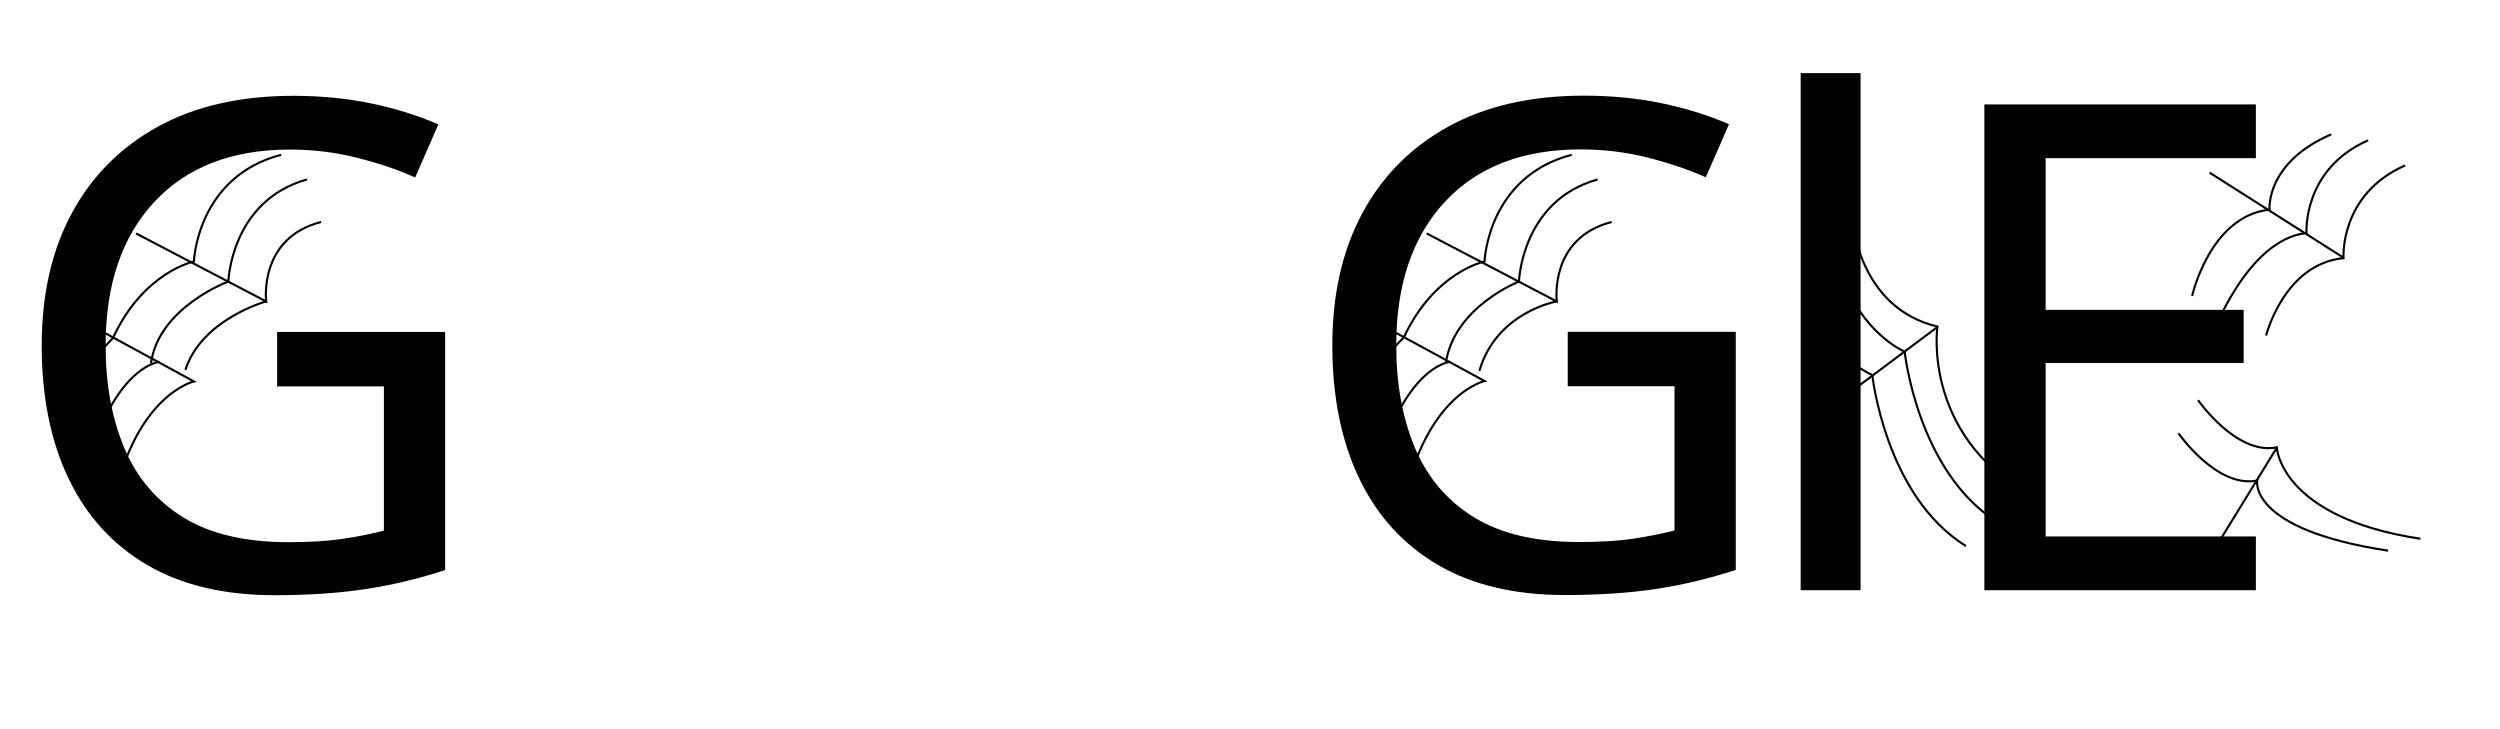
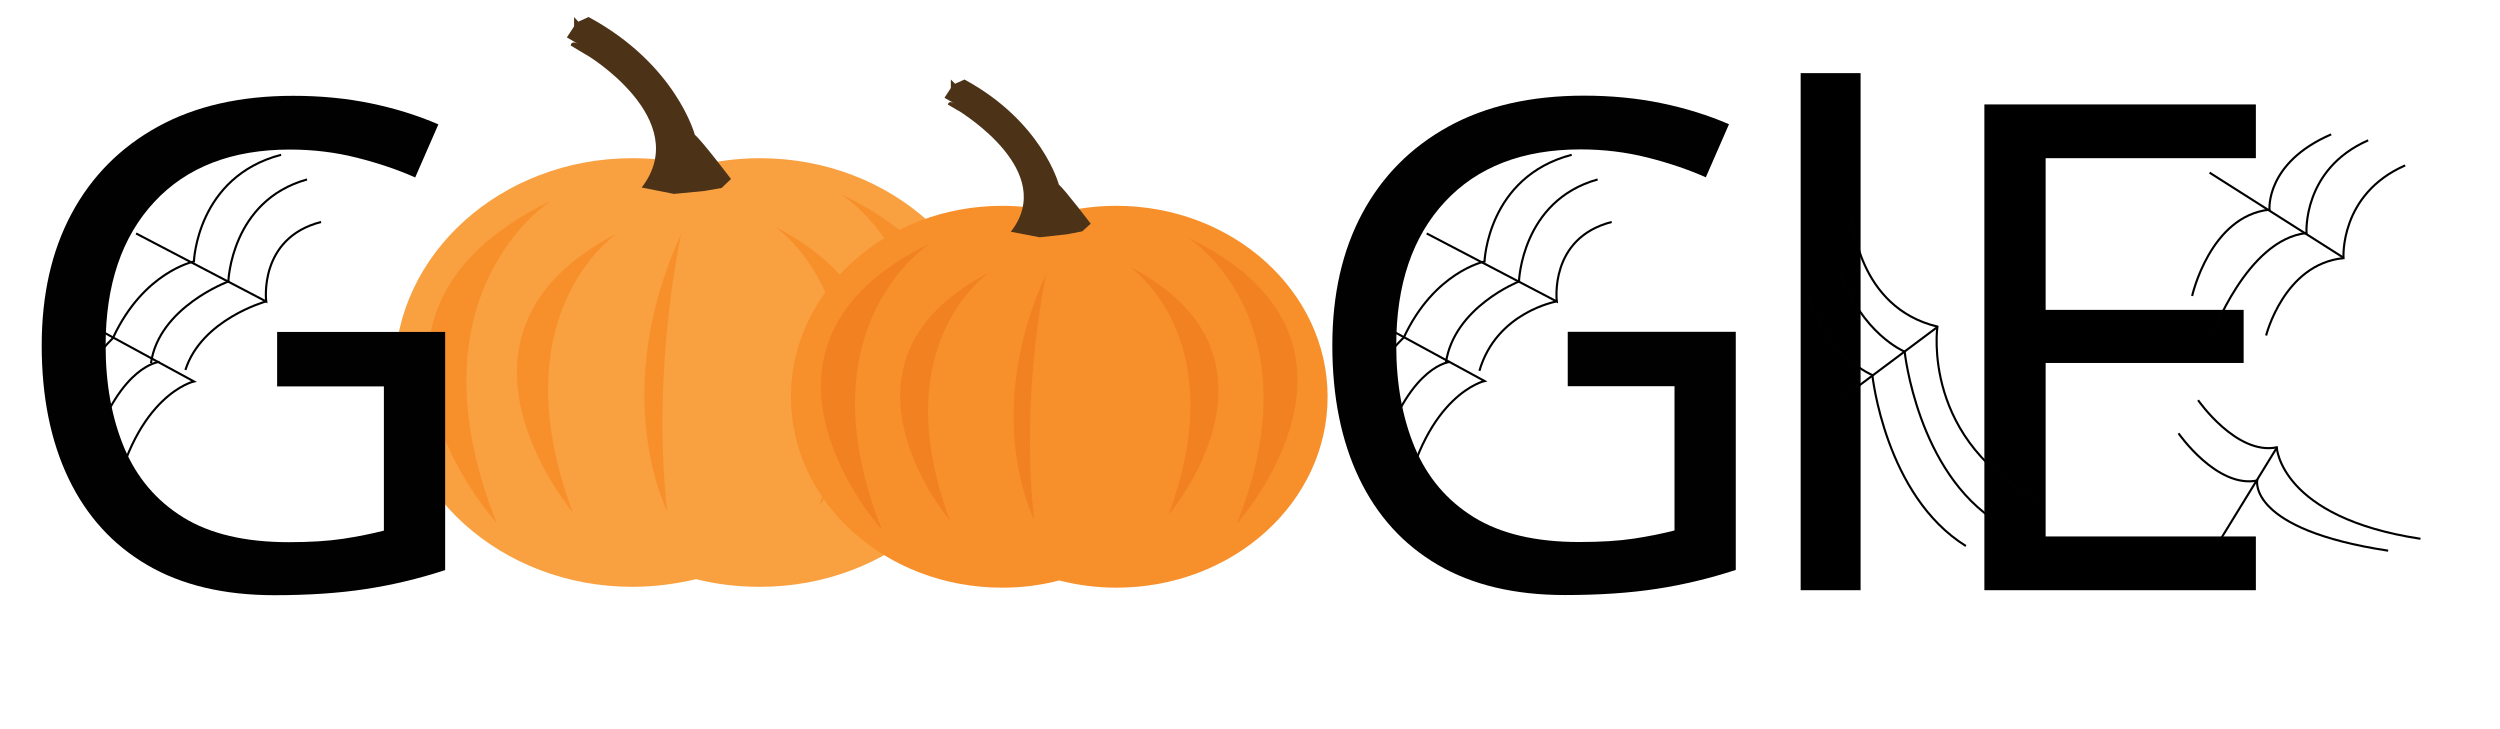
- <svg xmlns="http://www.w3.org/2000/svg" version="1.1" x="0px" y="0px" viewBox="0 0 587.9 171.4" style="enable-background:new 0 0 587.9 171.4;" xml:space="preserve">
+ <svg xmlns="http://www.w3.org/2000/svg" version="1.1" id="Layer_1" x="0px" y="0px" viewBox="0 0 587.9 171.4" style="enable-background:new 0 0 587.9 171.4;" xml:space="preserve">
  <style type="text/css">
- 	.st0{fill:#010101;}
- 	.st1{font-family:'Gorestep';}
- 	.st2{font-size:160px;}
- 	.st3{fill:none;stroke:#010101;stroke-width:0.5;stroke-miterlimit:10;}
+ 	.st0{fill:#F9A040;}
+ 	.st1{fill:#F7902B;}
+ 	.st2{fill:#4C3217;}
+ 	.st3{fill:#F18121;}
+ 	.st4{fill:#010101;}
+ 	.st5{font-family:'Gorestep';}
+ 	.st6{font-size:160px;}
+ 	.st7{fill:none;stroke:#010101;stroke-width:0.5;stroke-miterlimit:10;}
</style>
+   <g id="Layer_1_1_">
+     <path class="st0" d="M178.7,37.2c-5.2,0-10.3,0.7-15,1.8c-4.8-1.2-9.8-1.8-15-1.8c-30.9,0-55.9,22.6-55.9,50.4s25,50.4,55.9,50.4   c5.2,0,10.3-0.7,15-1.8c4.8,1.2,9.8,1.8,15,1.8c30.8,0,55.9-22.6,55.9-50.4S209.6,37.2,178.7,37.2z" />
+     <path class="st1" d="M129.6,47.2c0,0-34.4,21.6-12.8,75.8C116.8,123,73,74.6,129.6,47.2z" />
+     <path class="st1" d="M145.1,54.9c0,0-28,18.7-10.4,65.6C134.7,120.4,99.1,78.6,145.1,54.9z" />
+     <path class="st2" d="M150.9,44.1l7.6,1.5l7.2-0.7l4-0.7l2.2-2.1c0,0-6.8-9-8.5-10.4c0,0-4.4-16.6-25-27.7l-2.4,1.1L135,4v2.2   l-1.7,2.6l2.6,1.5c-1.6-0.9-1.7,0.4-1.7,0.4l3.5,2.1C137.8,12.7,163.2,28.1,150.9,44.1z" />
+     <path class="st1" d="M197.7,45.6c0,0,34.4,21.6,12.8,75.8C210.5,121.4,254.4,73,197.7,45.6z" />
+     <path class="st1" d="M182.2,53.3c0,0,28,18.7,10.4,65.6C192.6,118.9,228.2,77,182.2,53.3z" />
+     <path class="st1" d="M160.2,55c0,0-7.1,31.3-3.3,65.3C157,120.3,142.8,93,160.2,55z" />
+   </g>
+   <g id="Layer_2">
+     <path class="st1" d="M262.5,48.4c-4.7,0-9.2,0.6-13.4,1.7c-4.3-1.1-8.8-1.7-13.4-1.7c-27.5,0-49.7,20.1-49.7,44.9   s22.2,44.9,49.7,44.9c4.7,0,9.2-0.6,13.4-1.7c4.3,1.1,8.8,1.7,13.4,1.7c27.5,0,49.7-20.1,49.7-44.9S289.9,48.4,262.5,48.4z" />
+     <path class="st3" d="M218.8,57.2c0,0-30.6,19.2-11.4,67.4C207.4,124.6,168.5,81.6,218.8,57.2z" />
+     <path class="st3" d="M232.6,64.1c0,0-24.8,16.6-9.2,58.3C223.4,122.4,191.7,85.2,232.6,64.1z" />
+     <path class="st2" d="M237.7,54.5l6.8,1.3l6.4-0.7l3.6-0.7l2-1.8c0,0-6.1-8-7.5-9.2c0,0-3.9-14.8-22.2-24.7l-2.2,1l-1-1v2l-1.5,2.3   l2.3,1.3c-1.4-0.8-1.5,0.3-1.5,0.3l3.1,1.8C226.1,26.6,248.8,40.3,237.7,54.5z" />
+     <path class="st3" d="M279.4,55.9c0,0,30.6,19.2,11.4,67.4C290.7,123.2,329.7,80.2,279.4,55.9z" />
+     <path class="st3" d="M265.6,62.7c0,0,24.8,16.6,9.2,58.3C274.9,121,306.5,83.8,265.6,62.7z" />
+     <path class="st3" d="M246.1,64.2c0,0-6.3,27.8-2.9,58C243.2,122.2,230.6,98,246.1,64.2z" />
+   </g>
  <g id="G_x27_s">
-     <text transform="matrix(1 0 0 1 4.149628e-02 138.3737)" class="st0 st1 st2">G</text>
-     <path class="st3" d="M32,54.9l30.6,16c0,0-1.9-14.9,12.9-18.7" />
-     <path class="st3" d="M72.2,42.2c-17.9,5-18.5,24-18.5,24s-16.3,6-18.2,19.2" />
-     <path class="st3" d="M66.1,36.4c-19.8,5.2-20.5,25.1-20.5,25.1s-11.8,2.4-19,17.9" />
-     <path class="st3" d="M62.5,70.9c0,0-15.1,4.2-18.9,16.1" />
-     <path class="st3" d="M18.2,74.8l27.4,14.9c0,0-13.7,3.1-19,28.7" />
-     <path class="st3" d="M26.7,79.4c0,0-9.9,8.6-6.6,18.5" />
-     <path class="st3" d="M37.5,85.1c0,0-9,0.6-15.7,20.2" />
-     <text transform="matrix(1 0 0 1 303.5449 138.3366)" class="st0 st1 st2">G</text>
-     <path class="st3" d="M335.5,54.9l30.6,16c0,0-1.9-14.9,12.9-18.7" />
-     <path class="st3" d="M375.7,42.2c-17.9,5-18.5,24-18.5,24s-15.3,6-17.2,19.2" />
-     <path class="st3" d="M369.6,36.4c-19.8,5.2-20.5,25.1-20.5,25.1s-11.8,2.4-19,17.9" />
-     <path class="st3" d="M366,70.9c0,0-14.1,2.5-18.1,16.3" />
-     <path class="st3" d="M321.7,74.7l27.4,14.9c0,0-13.7,3.1-19,28.7" />
-     <path class="st3" d="M330.2,79.3c0,0-9.9,8.6-6.6,18.5" />
-     <path class="st3" d="M341,85.1c0,0-9,0.6-15.7,20.2" />
+     <text transform="matrix(1 0 0 1 4.149628e-02 138.3737)" class="st4 st5 st6">G</text>
+     <path class="st7" d="M32,54.9l30.6,16c0,0-1.9-14.9,12.9-18.7" />
+     <path class="st7" d="M72.2,42.2c-17.9,5-18.5,24-18.5,24s-16.3,6-18.2,19.2" />
+     <path class="st7" d="M66.1,36.4c-19.8,5.2-20.5,25.1-20.5,25.1s-11.8,2.4-19,17.9" />
+     <path class="st7" d="M62.5,70.9c0,0-15.1,4.2-18.9,16.1" />
+     <path class="st7" d="M18.2,74.8l27.4,14.9c0,0-13.7,3.1-19,28.7" />
+     <path class="st7" d="M26.7,79.4c0,0-9.9,8.6-6.6,18.5" />
+     <path class="st7" d="M37.5,85.1c0,0-9,0.6-15.7,20.2" />
+     <text transform="matrix(1 0 0 1 303.5449 138.3366)" class="st4 st5 st6">G</text>
+     <path class="st7" d="M335.5,54.9l30.6,16c0,0-1.9-14.9,12.9-18.7" />
+     <path class="st7" d="M375.7,42.2c-17.9,5-18.5,24-18.5,24s-15.3,6-17.2,19.2" />
+     <path class="st7" d="M369.6,36.4c-19.8,5.2-20.5,25.1-20.5,25.1s-11.8,2.4-19,17.9" />
+     <path class="st7" d="M366,70.9c0,0-14.1,2.5-18.1,16.3" />
+     <path class="st7" d="M321.7,74.7l27.4,14.9c0,0-13.7,3.1-19,28.7" />
+     <path class="st7" d="M330.2,79.3c0,0-9.9,8.6-6.6,18.5" />
+     <path class="st7" d="M341,85.1c0,0-9,0.6-15.7,20.2" />
  </g>
  <g id="LE">
-     <text transform="matrix(1 0 0 1 409.8488 138.7919)" class="st1 st2">lE</text>
-     <path class="st3" d="M435.6,51.4c0,0,1.2,20.9,20,25.4c0,0-4,27.3,25,41.4" />
-     <line class="st3" x1="455.6" y1="76.9" x2="432.6" y2="94.1" />
-     <path class="st3" d="M469.9,122.9c-19-11.8-22-40.2-22-40.2s-10.2-4.2-15.2-18.9" />
-     <path class="st3" d="M462.3,128.4c-19-11.8-22-40.2-22-40.2S430,84.1,425,69.3" />
-     <path class="st3" d="M532.9,78.9c0,0,4.2-16.8,18.2-18.2c0,0-1-15,14.5-21.8" />
-     <line class="st3" x1="551.1" y1="60.6" x2="519.6" y2="40.6" />
-     <path class="st3" d="M520.1,79.1c0,0,8.3-22.8,22.3-24.3c0,0-1-15,14.5-21.8" />
-     <path class="st3" d="M515.5,69.6c0,0,4.2-18.8,18.2-20.3c0,0-1-11,14.5-17.7" />
-     <path class="st3" d="M516.9,94.1c0,0,9,13,18.5,11.1c0,0,0.8,16.5,33.8,21.5" />
-     <line class="st3" x1="535.4" y1="105.3" x2="522.2" y2="126.8" />
-     <path class="st3" d="M512.3,101.9c0,0,9,13,18.5,11.1c0,0-2.2,11.5,30.8,16.5" />
+     <text transform="matrix(1 0 0 1 409.8488 138.7919)" class="st5 st6">lE</text>
+     <path class="st7" d="M435.6,51.4c0,0,1.2,20.9,20,25.4c0,0-4,27.3,25,41.4" />
+     <line class="st7" x1="455.6" y1="76.9" x2="432.6" y2="94.1" />
+     <path class="st7" d="M469.9,122.9c-19-11.8-22-40.2-22-40.2s-10.2-4.2-15.2-18.9" />
+     <path class="st7" d="M462.3,128.4c-19-11.8-22-40.2-22-40.2S430,84.1,425,69.3" />
+     <path class="st7" d="M532.9,78.9c0,0,4.2-16.8,18.2-18.2c0,0-1-15,14.5-21.8" />
+     <line class="st7" x1="551.1" y1="60.6" x2="519.6" y2="40.6" />
+     <path class="st7" d="M520.1,79.1c0,0,8.3-22.8,22.3-24.3c0,0-1-15,14.5-21.8" />
+     <path class="st7" d="M515.5,69.6c0,0,4.2-18.8,18.2-20.3c0,0-1-11,14.5-17.7" />
+     <path class="st7" d="M516.9,94.1c0,0,9,13,18.5,11.1c0,0,0.8,16.5,33.8,21.5" />
+     <line class="st7" x1="535.4" y1="105.3" x2="522.2" y2="126.8" />
+     <path class="st7" d="M512.3,101.9c0,0,9,13,18.5,11.1c0,0-2.2,11.5,30.8,16.5" />
  </g>
</svg>
